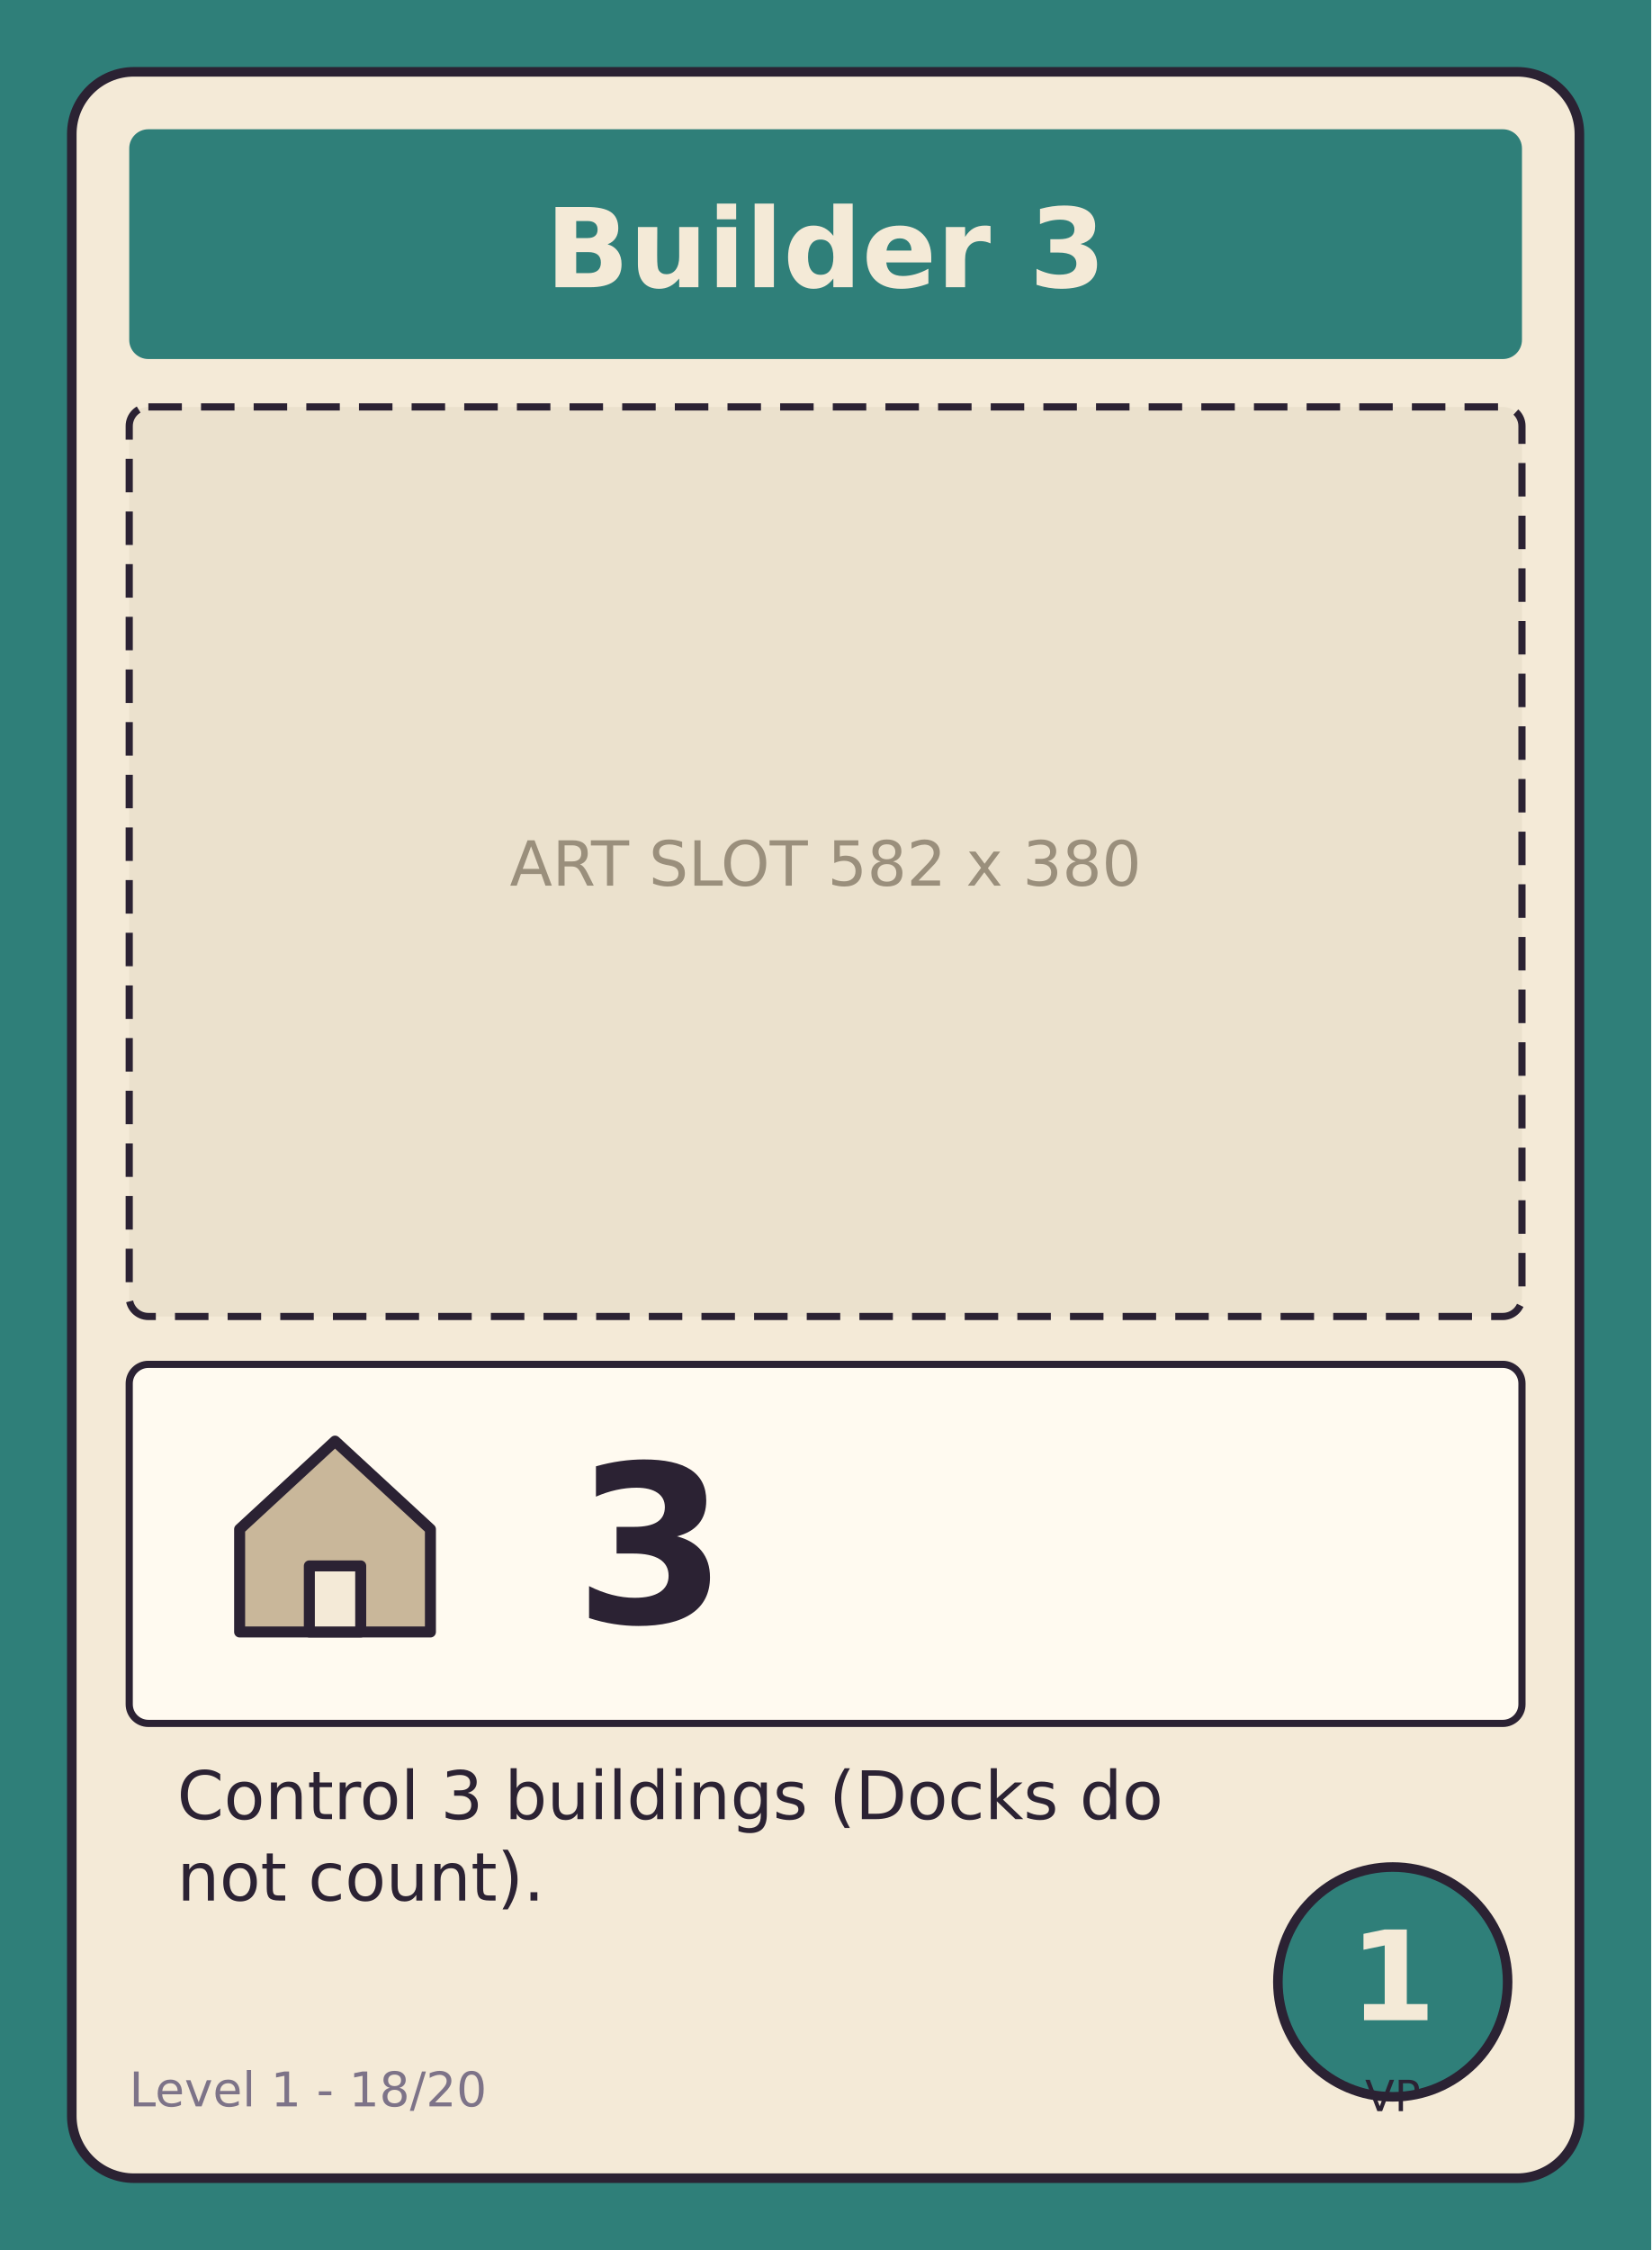
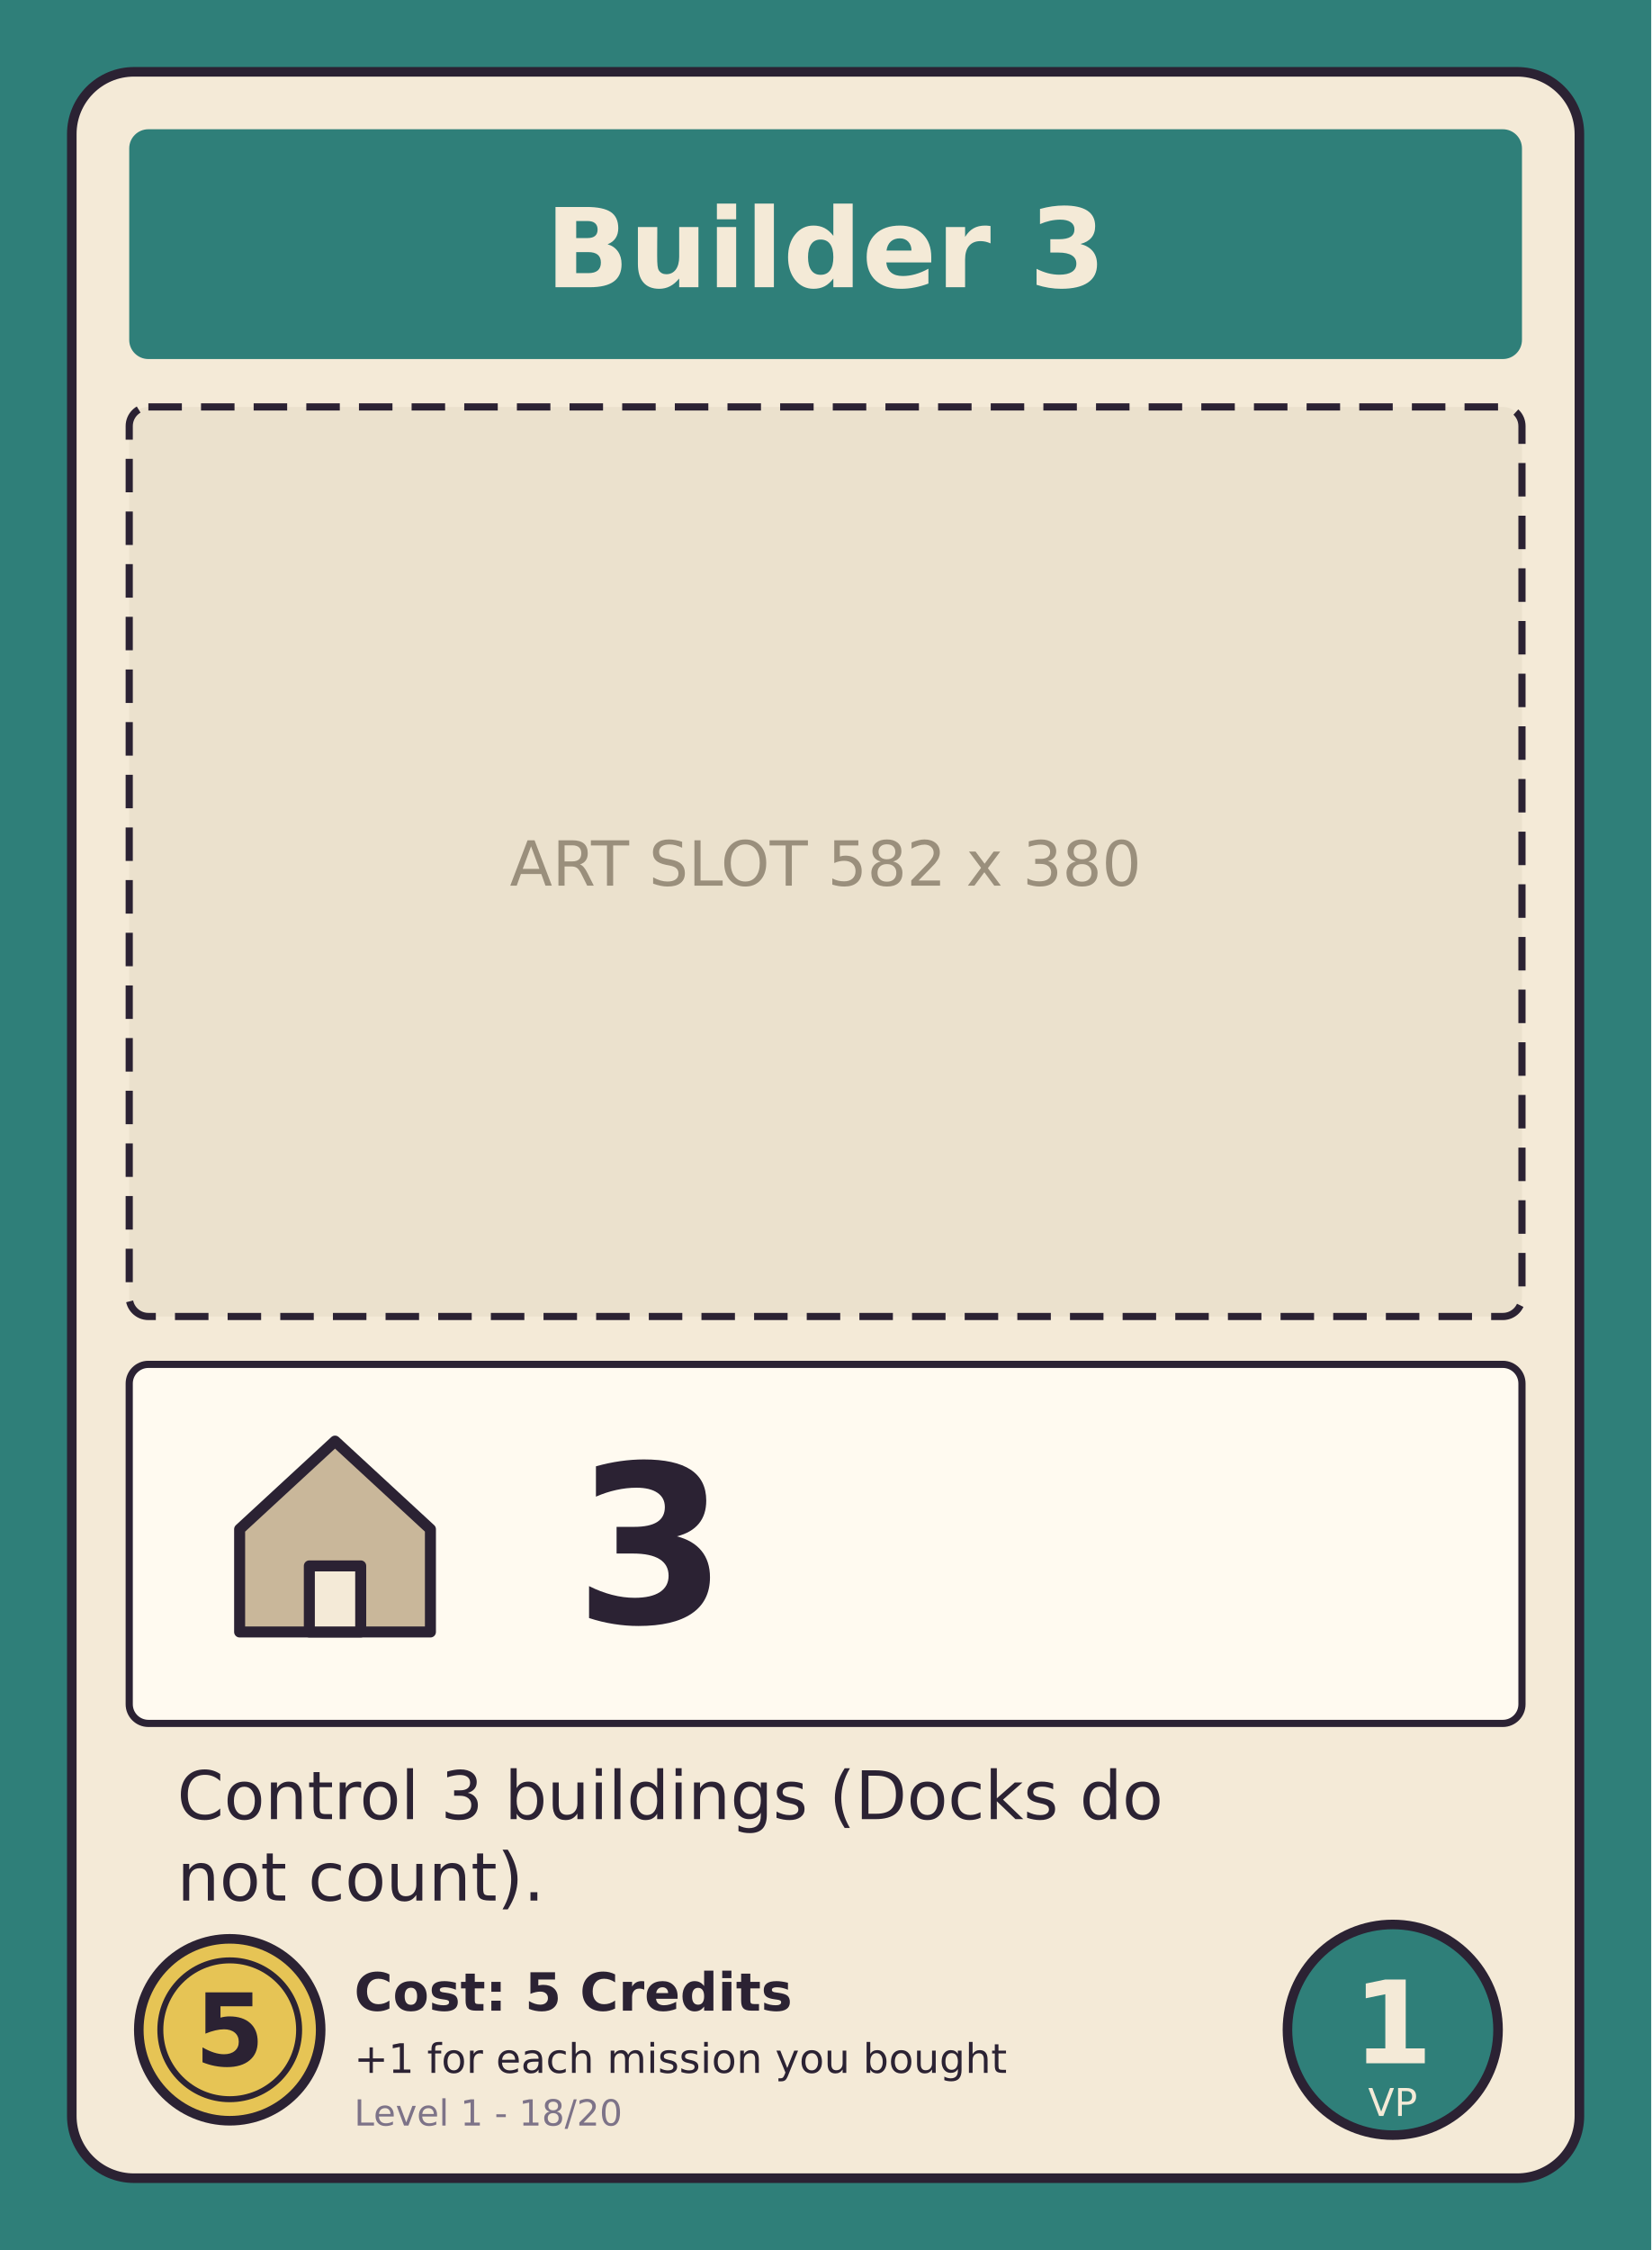
<svg xmlns="http://www.w3.org/2000/svg" viewBox="0 0 690 940" width="69.0mm" height="94.0mm" font-family="DejaVu Sans, Arial, sans-serif">
  <rect id="bleed" x="0" y="0" width="690" height="940" fill="#2f7f79" />
  <rect id="trim" x="30" y="30" width="630" height="880" rx="26" fill="#f4ead7" stroke="#2b2233" stroke-width="4" />
  <rect x="54" y="54" width="582" height="96" rx="8" fill="#2f7f79" />
  <text x="345.0" y="120" text-anchor="middle" font-size="46" font-weight="bold" fill="#f4ead7">Builder 3</text>
  <g id="art-slot">
    <rect x="54" y="170" width="582" height="380" rx="8" fill="#ebe1cd" stroke="#2b2233" stroke-width="3" stroke-dasharray="14 8" />
    <text class="placeholder" x="345.0" y="370" text-anchor="middle" font-size="26" fill="#9a8f7c">ART SLOT 582 x 380</text>
  </g>
  <rect x="54" y="570" width="582" height="150" rx="8" fill="#fffaf0" stroke="#2b2233" stroke-width="3" />
  <g transform="translate(140,645) scale(1.533333)" stroke="#2b2233" stroke-width="3" stroke-linejoin="round" fill="none">
    <path d="M-26 24 L-26 -4 L0 -28 L26 -4 L26 24 Z" fill="#c9b79a" />
    <rect x="-7" y="6" width="14" height="18" fill="#f4ead7" />
  </g>
  <text x="240" y="678" font-size="92" font-weight="bold" fill="#2b2233">3</text>
  <text x="74" y="760" font-size="28" fill="#2b2233">Control 3 buildings (Docks do</text>
  <text x="74" y="794" font-size="28" fill="#2b2233">not count).</text>
-   <circle cx="582" cy="828" r="48" fill="#2f7f79" stroke="#2b2233" stroke-width="4" />
-   <text x="582" y="844" text-anchor="middle" font-size="52" font-weight="bold" fill="#f4ead7">1</text>
-   <text x="582" y="882" text-anchor="middle" font-size="18" fill="#2b2233">VP</text>
-   <text x="54" y="880" font-size="20" fill="#7d7388">Level 1  -  18/20</text>
+   <g id="cost">
+     <circle cx="96" cy="848" r="38" fill="#e6c455" stroke="#2b2233" stroke-width="4" />
+     <circle cx="96" cy="848" r="29" fill="none" stroke="#2b2233" stroke-width="2.5" />
+     <text x="96" y="863" text-anchor="middle" font-size="42" font-weight="bold" fill="#2b2233">5</text>
+   </g>
+   <text x="148" y="840" font-size="22" font-weight="bold" fill="#2b2233">Cost: 5 Credits</text>
+   <text x="148" y="866" font-size="17" fill="#2b2233">+1 for each mission you bought</text>
+   <text x="148" y="888" font-size="15" fill="#7d7388">Level 1  -  18/20</text>
+   <circle cx="582" cy="848" r="44" fill="#2f7f79" stroke="#2b2233" stroke-width="4" />
+   <text x="582" y="862" text-anchor="middle" font-size="48" font-weight="bold" fill="#f4ead7">1</text>
+   <text x="582" y="884" text-anchor="middle" font-size="16" fill="#f4ead7">VP</text>
</svg>
